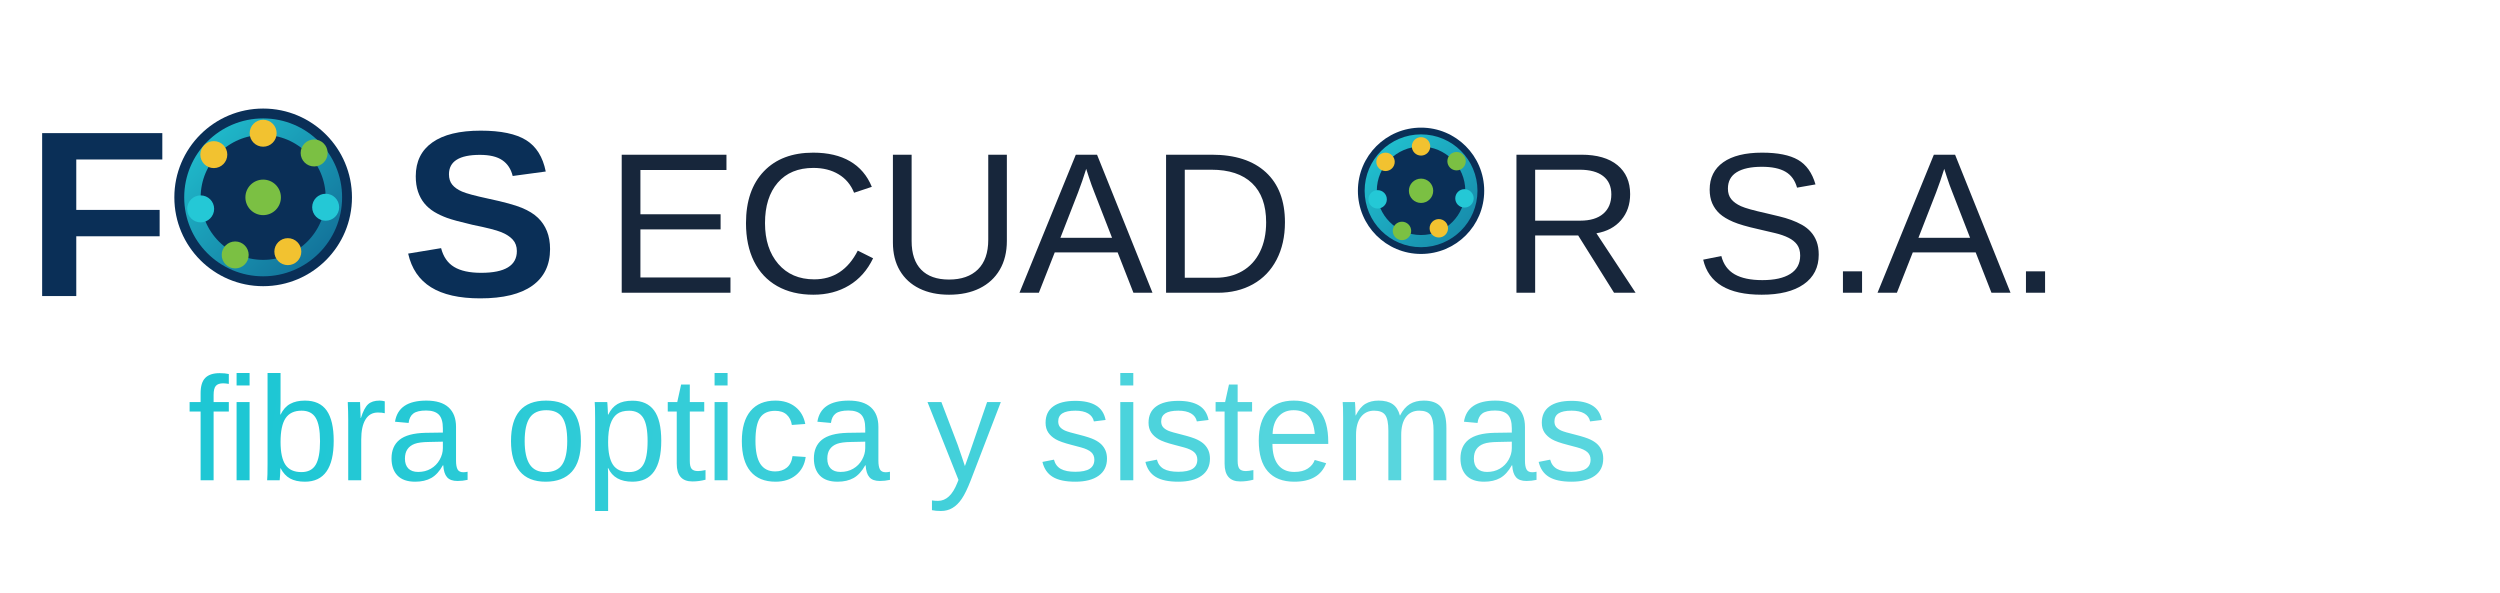
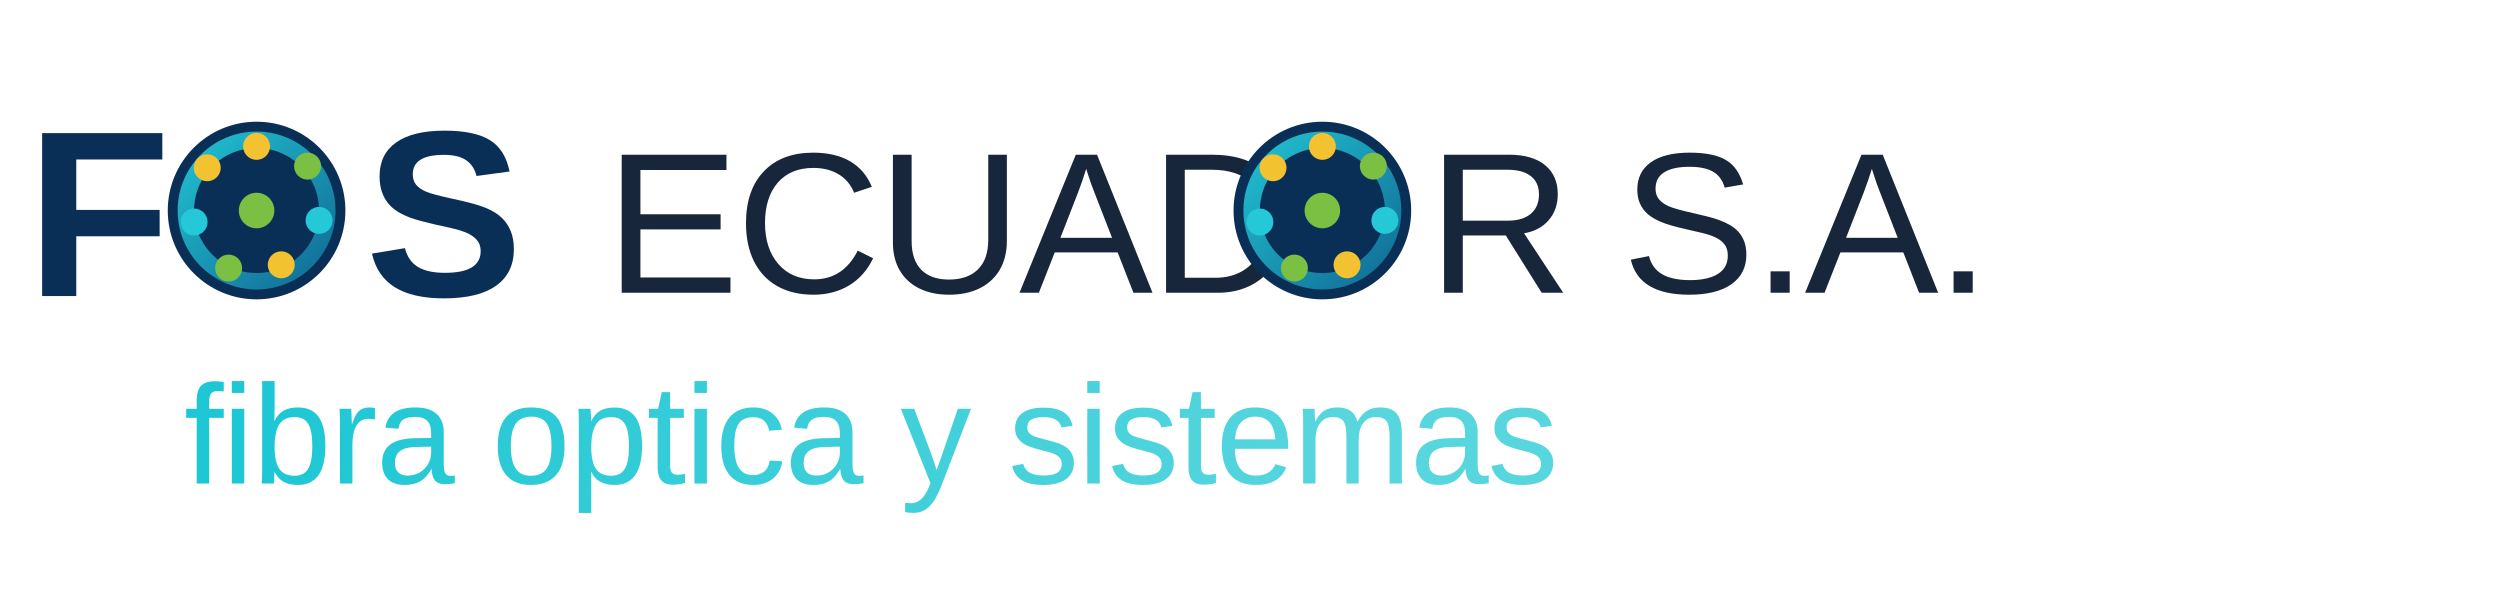
<svg xmlns="http://www.w3.org/2000/svg" width="760" height="180" viewBox="0 0 760 180" fill="none">
  <defs>
    <linearGradient id="fos-ring" x1="0" y1="0" x2="64" y2="64" gradientUnits="userSpaceOnUse">
      <stop stop-color="#23CDD8" />
      <stop offset="1" stop-color="#0C4F82" />
    </linearGradient>
    <linearGradient id="fos-subtitle" x1="74" y1="102" x2="403" y2="150" gradientUnits="userSpaceOnUse">
      <stop stop-color="#1EC7D4" />
      <stop offset="1" stop-color="#58D6DE" />
    </linearGradient>
  </defs>
  <g transform="translate(8 14)">
    <text x="0" y="76" fill="#0A2F57" font-family="Aptos, 'Segoe UI', Arial, sans-serif" font-size="72" font-weight="700" letter-spacing="-2.5">
      F
    </text>
-     <g transform="translate(44 18)">
+     <g transform="translate(42 22)">
      <circle cx="28" cy="28" r="27" fill="#0A2F57" />
      <circle cx="28" cy="28" r="21.5" stroke="url(#fos-ring)" stroke-width="5" />
      <circle cx="28" cy="8.5" r="4.1" fill="#F2C230" />
      <circle cx="43.5" cy="14.5" r="4.1" fill="#7BC043" />
      <circle cx="47" cy="31" r="4.1" fill="#24C8D6" />
      <circle cx="35.5" cy="44.5" r="4.1" fill="#F2C230" />
      <circle cx="19.5" cy="45.5" r="4.1" fill="#7BC043" />
      <circle cx="9" cy="31.5" r="4.1" fill="#24C8D6" />
      <circle cx="13" cy="15" r="4.1" fill="#F2C230" />
      <circle cx="28" cy="28" r="5.4" fill="#7BC043" />
    </g>
-     <text x="114" y="76" fill="#0A2F57" font-family="Aptos, 'Segoe UI', Arial, sans-serif" font-size="72" font-weight="700" letter-spacing="-2.5">
+     <text x="103" y="76" fill="#0A2F57" font-family="Aptos, 'Segoe UI', Arial, sans-serif" font-size="72" font-weight="700" letter-spacing="-2.5">
      S
    </text>
    <text x="176" y="75" fill="#17263B" font-family="Aptos, 'Segoe UI', Arial, sans-serif" font-size="61" font-weight="400" letter-spacing="-1">
      ECUAD
    </text>
-     <g transform="translate(404 24)">
-       <circle cx="20" cy="20" r="19.2" fill="#0A2F57" />
-       <circle cx="20" cy="20" r="15.3" stroke="url(#fos-ring)" stroke-width="3.7" />
-       <circle cx="20" cy="6.5" r="2.8" fill="#F2C230" />
-       <circle cx="30.8" cy="11" r="2.8" fill="#7BC043" />
-       <circle cx="33.2" cy="22.3" r="2.8" fill="#24C8D6" />
-       <circle cx="25.4" cy="31.4" r="2.8" fill="#F2C230" />
-       <circle cx="14.2" cy="32.2" r="2.8" fill="#7BC043" />
-       <circle cx="6.8" cy="22.6" r="2.8" fill="#24C8D6" />
-       <circle cx="9.2" cy="11.2" r="2.8" fill="#F2C230" />
-       <circle cx="20" cy="20" r="3.7" fill="#7BC043" />
+     <g transform="translate(366 22)">
+       <circle cx="28" cy="28" r="27" fill="#0A2F57" />
+       <circle cx="28" cy="28" r="21.5" stroke="url(#fos-ring)" stroke-width="5" />
+       <circle cx="28" cy="8.5" r="4.1" fill="#F2C230" />
+       <circle cx="43.5" cy="14.5" r="4.1" fill="#7BC043" />
+       <circle cx="47" cy="31" r="4.1" fill="#24C8D6" />
+       <circle cx="35.5" cy="44.5" r="4.1" fill="#F2C230" />
+       <circle cx="19.5" cy="45.5" r="4.1" fill="#7BC043" />
+       <circle cx="9" cy="31.5" r="4.1" fill="#24C8D6" />
+       <circle cx="13" cy="15" r="4.1" fill="#F2C230" />
+       <circle cx="28" cy="28" r="5.4" fill="#7BC043" />
    </g>
-     <text x="448" y="75" fill="#17263B" font-family="Aptos, 'Segoe UI', Arial, sans-serif" font-size="61" font-weight="400" letter-spacing="-1">
+     <text x="426" y="75" fill="#17263B" font-family="Aptos, 'Segoe UI', Arial, sans-serif" font-size="61" font-weight="400" letter-spacing="-1">
      R S.A.
    </text>
-     <text x="49" y="132" fill="url(#fos-subtitle)" font-family="Aptos, 'Segoe UI', Arial, sans-serif" font-size="45" font-weight="300" letter-spacing="-0.6">
+     <text x="48" y="133" fill="url(#fos-subtitle)" font-family="Aptos, 'Segoe UI', Arial, sans-serif" font-size="43" font-weight="300" letter-spacing="-0.35">
      fibra optica y sistemas
    </text>
  </g>
</svg>
